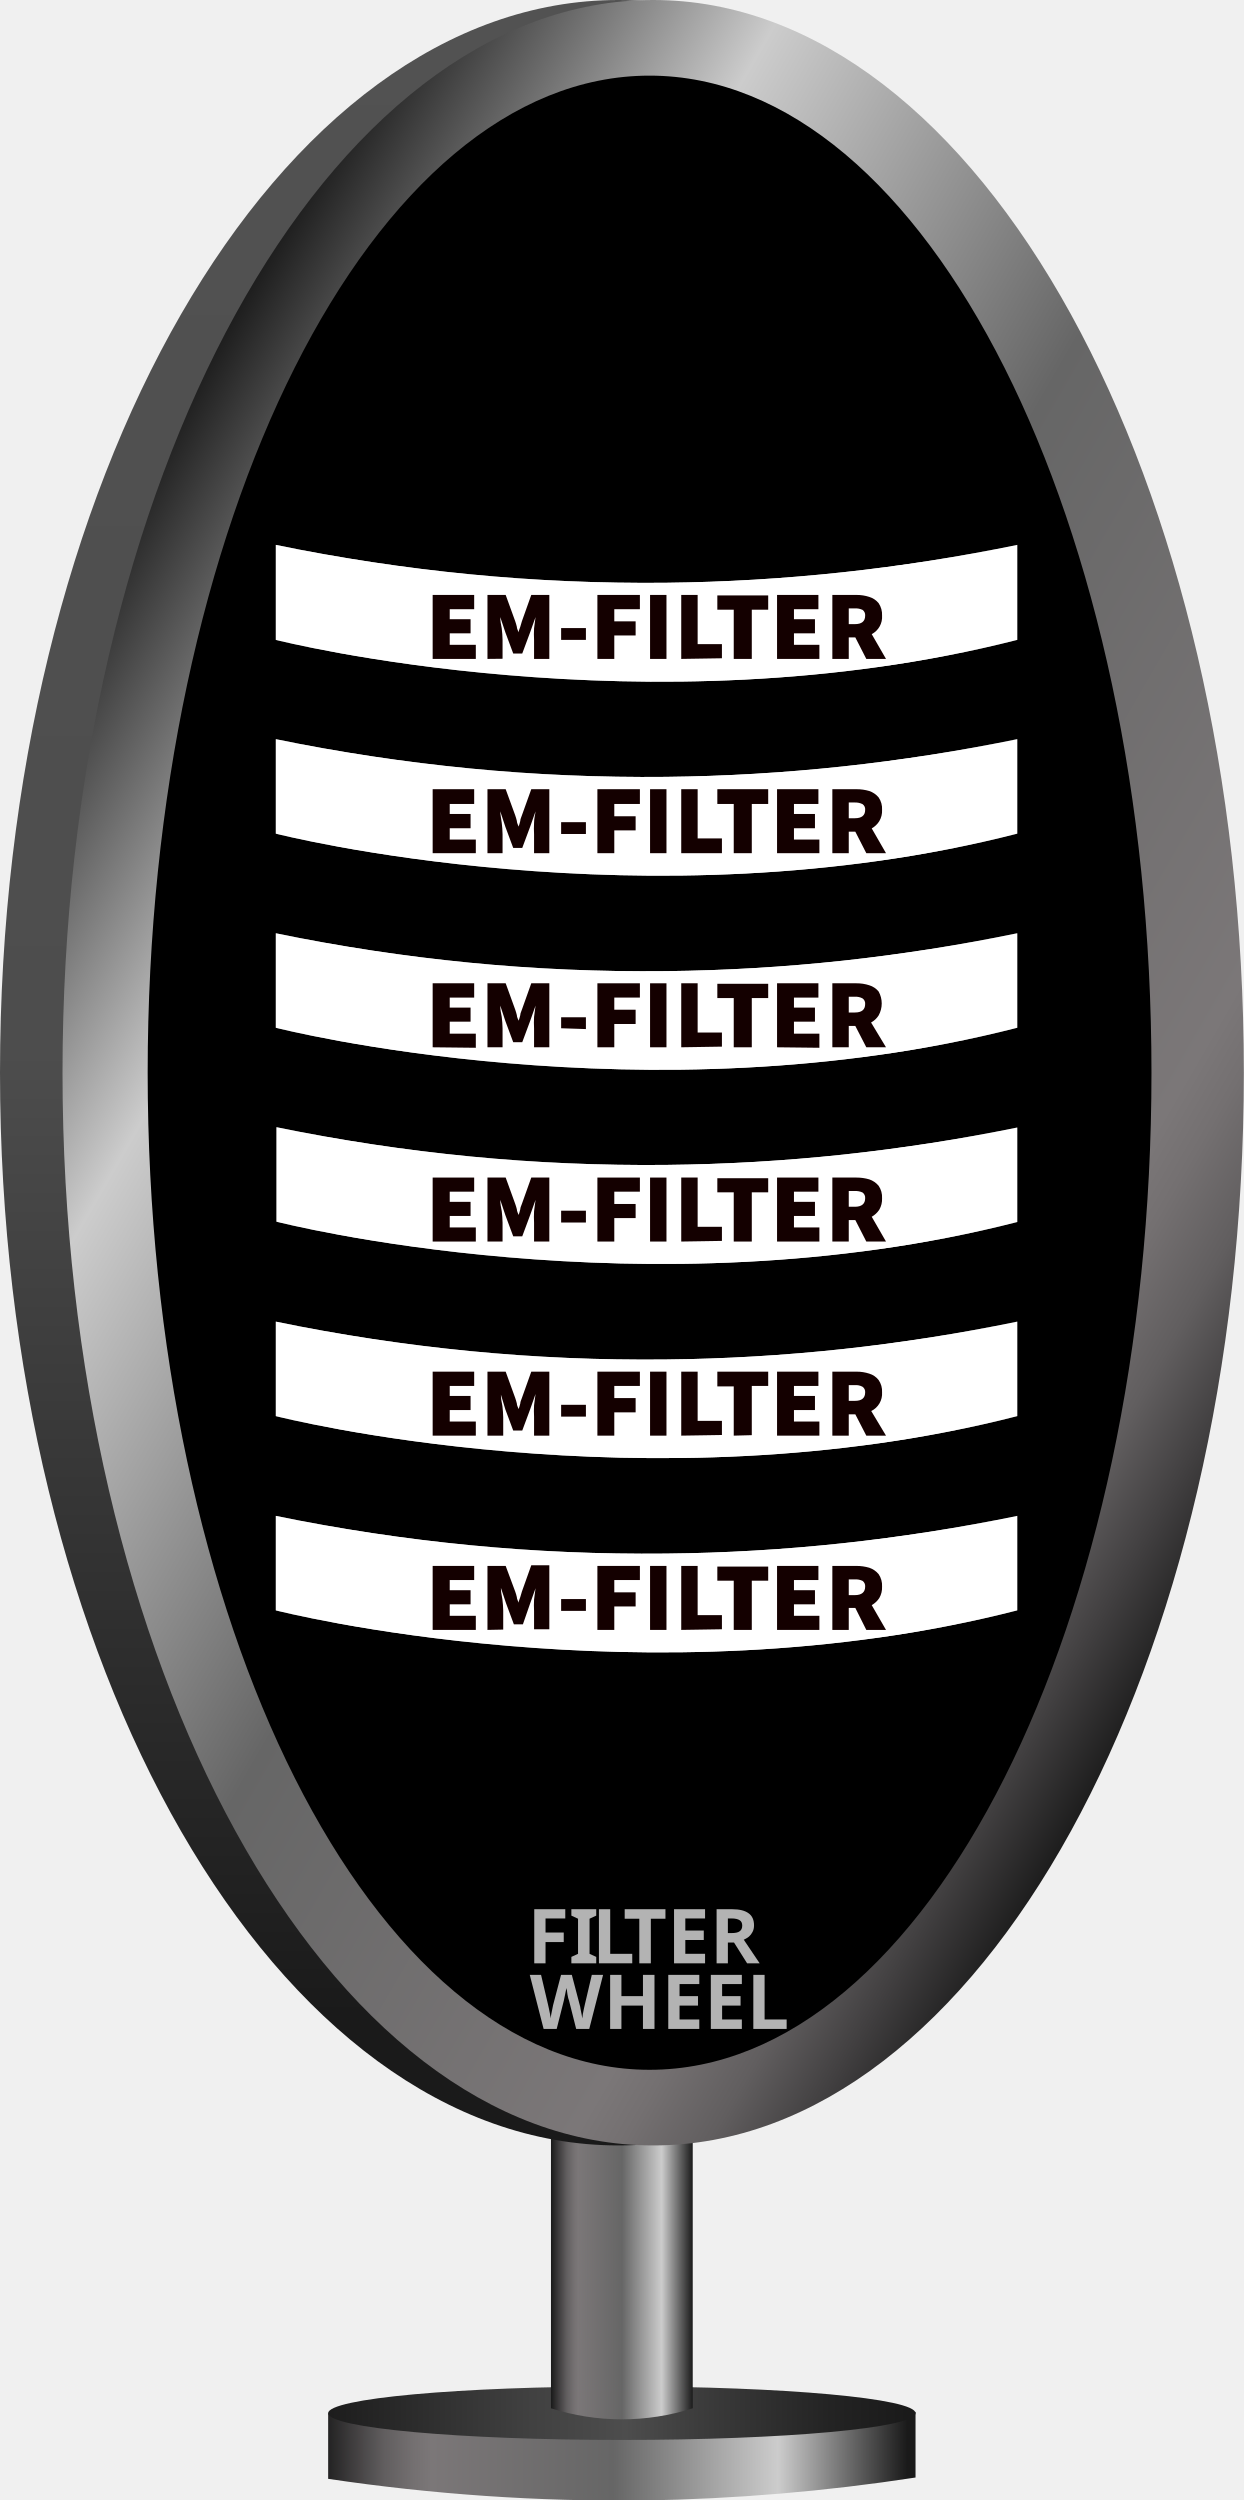
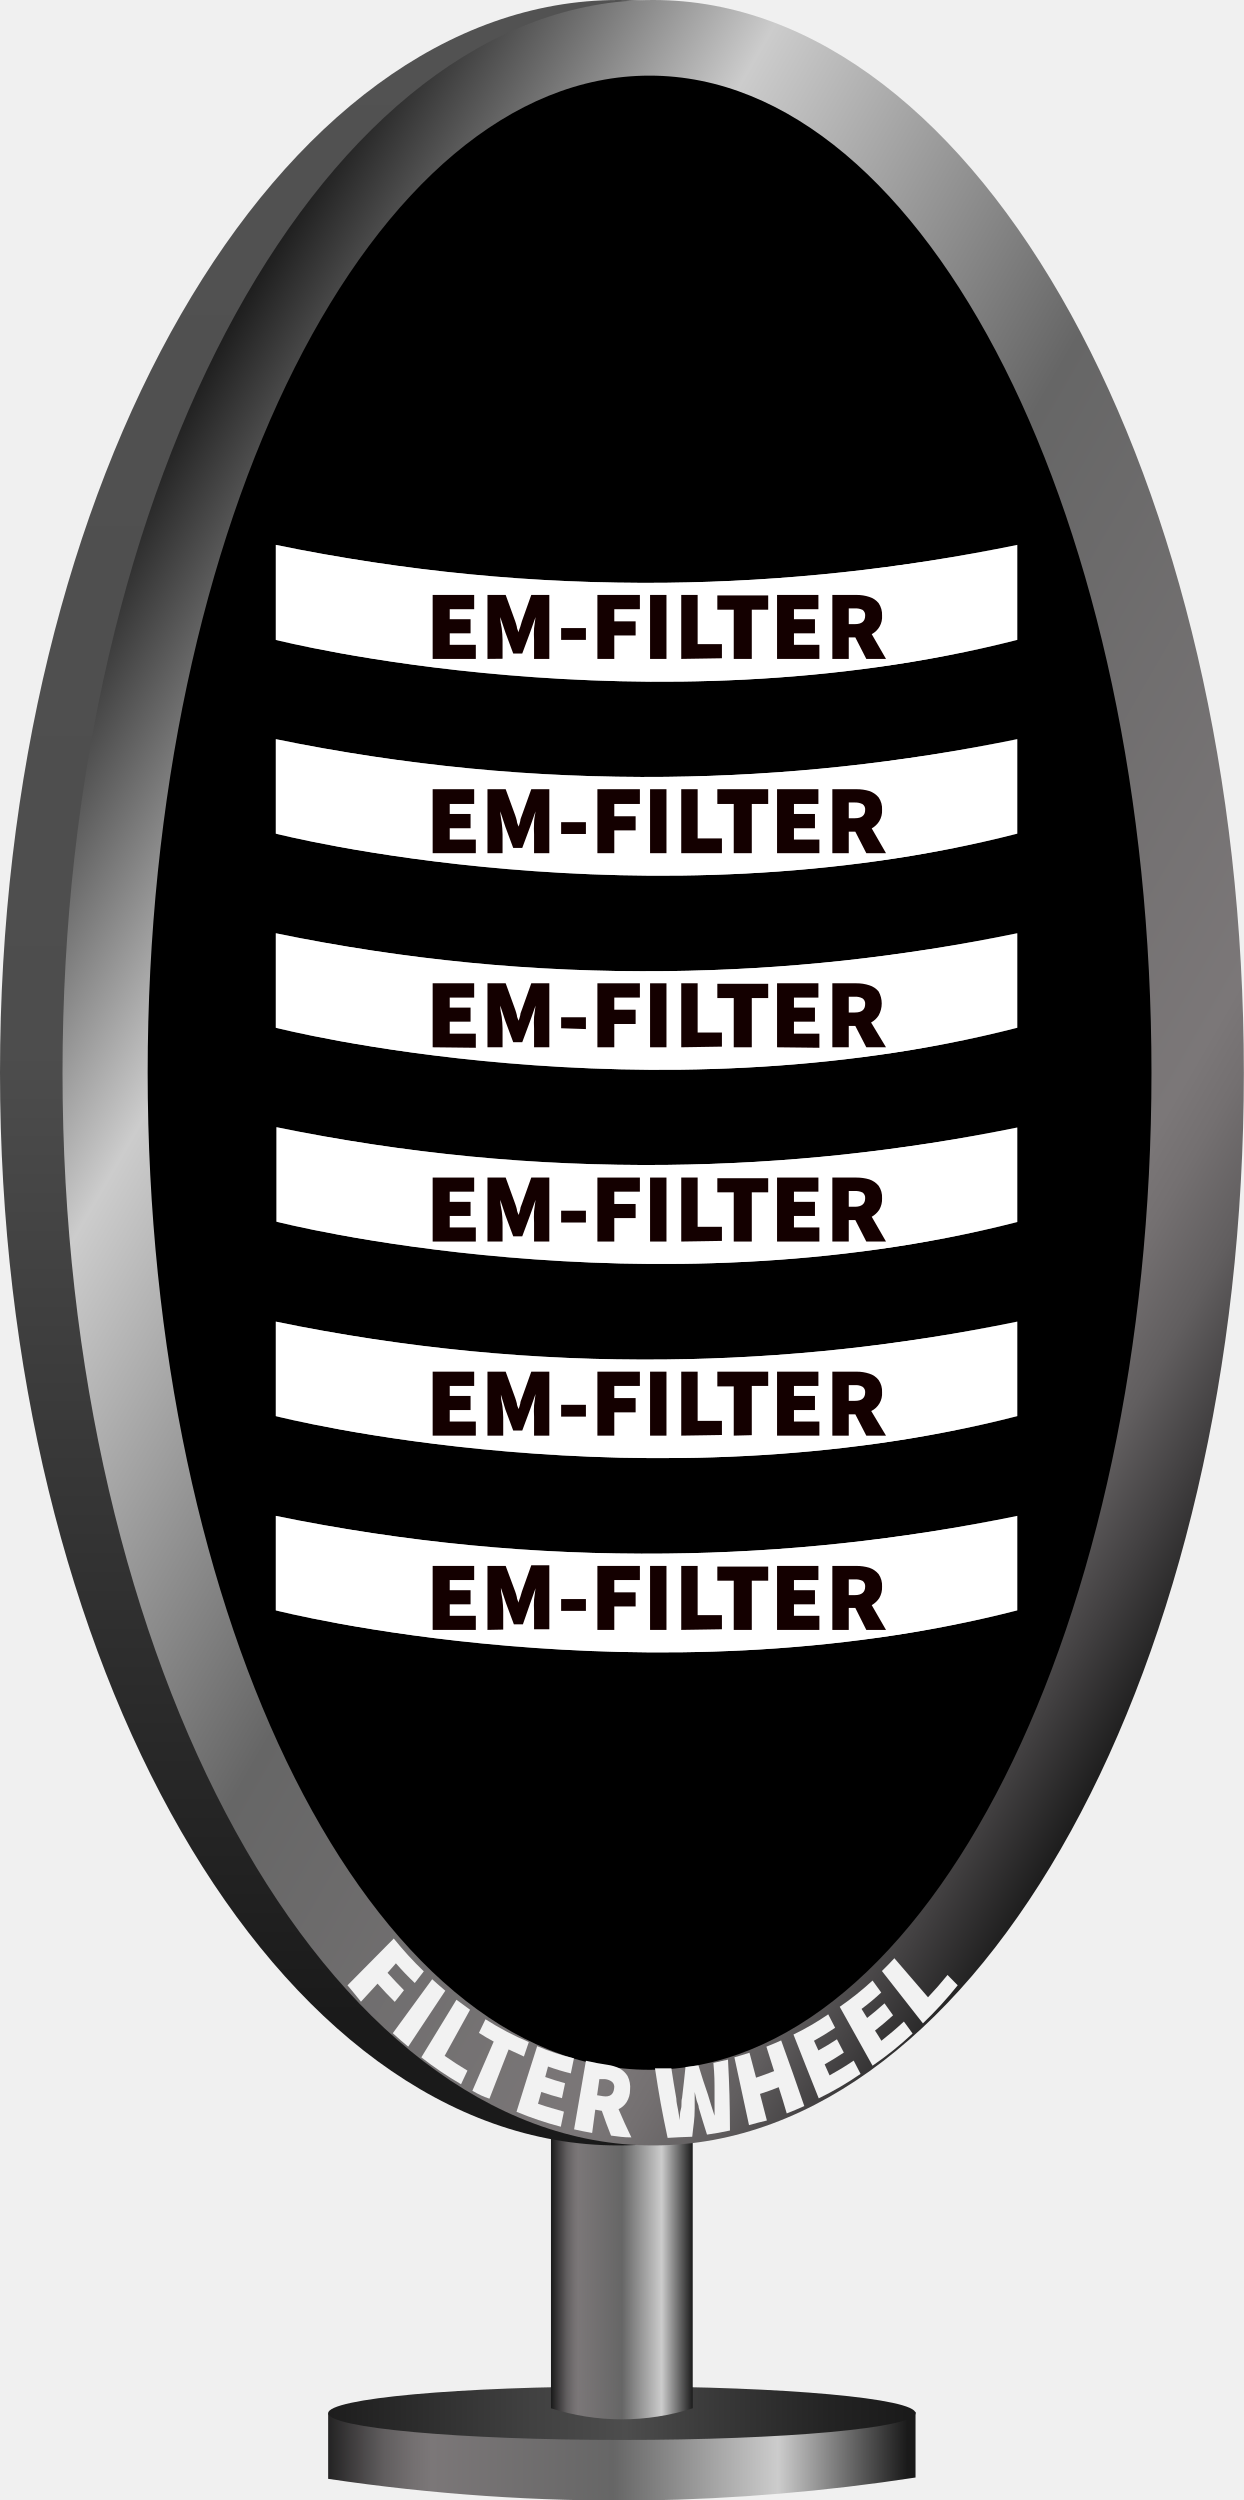
<svg xmlns="http://www.w3.org/2000/svg" xmlns:xlink="http://www.w3.org/1999/xlink" id="Layer_1" data-name="Layer 1" viewBox="0 0 75.8 152.37">
  <defs>
-     <style>.cls-1{fill:url(#linear-gradient);}.cls-2{fill:url(#linear-gradient-2);}.cls-3{fill:url(#linear-gradient-3);}.cls-4{fill:url(#linear-gradient-4);}.cls-5{fill:url(#linear-gradient-5);}.cls-6{fill:url(#linear-gradient-6);}.cls-7{fill:#fff;}.cls-8{fill:#140000;}.cls-9{fill:url(#linear-gradient-7);}.cls-10{fill:url(#linear-gradient-8);}.cls-11{fill:url(#linear-gradient-9);}.cls-12{fill:url(#linear-gradient-10);}.cls-13{fill:url(#linear-gradient-11);}.cls-14{font-size:4.63px;fill:#b3b3b3;font-family:Mada-Black, Mada;font-weight:800;}.cls-15{letter-spacing:-0.12em;}</style>
+     <style>.cls-1{fill:url(#linear-gradient);}.cls-2{fill:url(#linear-gradient-2);}.cls-3{fill:url(#linear-gradient-3);}.cls-4{fill:url(#linear-gradient-4);}.cls-5{fill:url(#linear-gradient-5);}.cls-6{fill:url(#linear-gradient-6);}.cls-7{fill:#fff;}.cls-8{fill:#140000;}.cls-9{fill:url(#linear-gradient-7);}.cls-10{fill:url(#linear-gradient-8);}.cls-11{fill:url(#linear-gradient-9);}.cls-12{fill:url(#linear-gradient-10);}.cls-13{fill:url(#linear-gradient-11);}.cls-14{fill:#f2f2f2;}</style>
    <linearGradient id="linear-gradient" x1="19.5" y1="149.73" x2="55.3" y2="149.73" gradientUnits="userSpaceOnUse">
      <stop offset="0" stop-color="#1a1a1a" />
      <stop offset="0.06" stop-color="#424041" />
      <stop offset="0.11" stop-color="#615e5f" />
      <stop offset="0.16" stop-color="#747071" />
      <stop offset="0.19" stop-color="#7b7778" />
      <stop offset="0.5" stop-color="#666" />
      <stop offset="0.78" stop-color="#ccc" />
      <stop offset="1" stop-color="#1a1a1a" />
    </linearGradient>
    <linearGradient id="linear-gradient-2" x1="19.5" y1="147.08" x2="55.3" y2="147.08" gradientUnits="userSpaceOnUse">
      <stop offset="0" stop-color="#1a1a1a" />
      <stop offset="0.02" stop-color="#1d1d1d" />
      <stop offset="0.35" stop-color="#404040" />
      <stop offset="0.52" stop-color="#4d4d4d" />
      <stop offset="0.64" stop-color="#3d3d3d" />
      <stop offset="0.87" stop-color="#232323" />
      <stop offset="1" stop-color="#1a1a1a" />
    </linearGradient>
    <linearGradient id="linear-gradient-3" x1="2502.07" y1="2652.88" x2="2510.71" y2="2652.88" gradientTransform="translate(-2468.49 -2515.22)" xlink:href="#linear-gradient" />
    <linearGradient id="linear-gradient-4" x1="37.68" y1="130.76" x2="37.68" gradientUnits="userSpaceOnUse">
      <stop offset="0.06" stop-color="#1a1a1a" />
      <stop offset="0.51" stop-color="#4d4d4d" />
      <stop offset="1" stop-color="#525252" />
    </linearGradient>
    <linearGradient id="linear-gradient-5" x1="79.29" y1="88.18" x2="0.32" y2="42.58" xlink:href="#linear-gradient" />
    <linearGradient id="linear-gradient-6" x1="-5181.07" y1="-1133.1" x2="-5181.07" y2="-1178.28" gradientTransform="matrix(0, -1, -1, 0, -1116.25, -5084.52)" gradientUnits="userSpaceOnUse">
      <stop offset="0.02" stop-color="#666" />
      <stop offset="0.02" stop-color="#6e6e6e" />
      <stop offset="0.05" stop-color="#999899" />
      <stop offset="0.07" stop-color="#b8b7b8" />
      <stop offset="0.09" stop-color="#cbcacb" />
      <stop offset="0.11" stop-color="#d2d1d2" />
      <stop offset="0.18" stop-color="#c5c4c5" />
      <stop offset="0.29" stop-color="#979696" />
      <stop offset="0.33" stop-color="#919090" />
      <stop offset="0.5" stop-color="#f2f2f2" />
      <stop offset="0.78" stop-color="#c9c8c8" />
      <stop offset="0.85" stop-color="#fff" />
      <stop offset="1" stop-color="#4d4d4d" />
    </linearGradient>
    <linearGradient id="linear-gradient-7" x1="-5169.24" y1="-1133.1" x2="-5169.24" y2="-1178.28" xlink:href="#linear-gradient-6" />
    <linearGradient id="linear-gradient-8" x1="-5157.4" y1="-1133.1" x2="-5157.4" y2="-1178.28" xlink:href="#linear-gradient-6" />
    <linearGradient id="linear-gradient-9" x1="-5145.57" y1="-1133.1" x2="-5145.57" y2="-1178.28" xlink:href="#linear-gradient-6" />
    <linearGradient id="linear-gradient-10" x1="-5133.73" y1="-1133.1" x2="-5133.73" y2="-1178.28" xlink:href="#linear-gradient-6" />
    <linearGradient id="linear-gradient-11" x1="-5121.9" y1="-1133.1" x2="-5121.9" y2="-1178.28" xlink:href="#linear-gradient-6" />
  </defs>
  <path class="cls-1" d="M20,147.08v4a121.27,121.27,0,0,0,19.23,1.32A122.1,122.1,0,0,0,55.8,151v-4a116,116,0,0,1-16.91,1.32h-.33A127.24,127.24,0,0,1,20,147.08Z" />
  <ellipse class="cls-2" cx="37.9" cy="147.08" rx="17.9" ry="1.63" />
  <path class="cls-3" d="M42.22,127.86v18.92a14.18,14.18,0,0,1-8.64,0V127.86Z" />
  <ellipse class="cls-4" cx="37.68" cy="65.38" rx="37.68" ry="65.38" />
  <ellipse class="cls-5" cx="39.81" cy="65.38" rx="36" ry="65.38" />
  <ellipse cx="39.59" cy="65.38" rx="30.59" ry="60.77" />
  <path class="cls-6" d="M62,98.15V92.39a111.18,111.18,0,0,1-21.41,2.3,112,112,0,0,1-23.78-2.3v5.76S39.45,103.91,62,98.15Z" />
  <path class="cls-7" d="M62,98.15V92.39a111.18,111.18,0,0,1-21.41,2.3,112,112,0,0,1-23.78-2.3v5.76S39.45,103.91,62,98.15Z" />
  <path class="cls-8" d="M26.37,99.34v-3.9H28.9v.86H27.41v.62h1.27v.86H27.41v.7H29v.86Z" />
  <path class="cls-8" d="M29.71,99.34v-3.9h1.11L31.4,97a2.75,2.75,0,0,1,.1.34c0,.11.07.23.11.34h0c0-.11.07-.23.1-.34s.07-.24.1-.34l.57-1.6h1.1v3.9h-.93V98.19a6.28,6.28,0,0,1,0-.7q.06-.4.09-.69h0l-.33.93L31.87,99h-.55l-.48-1.29-.31-.93h0q0,.28.09.69a6.55,6.55,0,0,1,.05.7v1.15Z" />
  <path class="cls-8" d="M34.2,98.18v-.72h1.51v.72Z" />
  <path class="cls-8" d="M36.41,99.34v-3.9H39v.86H37.44v.75h1.3v.86h-1.3v1.43Z" />
  <path class="cls-8" d="M39.62,99.34v-3.9h1v3.9Z" />
  <path class="cls-8" d="M41.52,99.34v-3.9h1v3H44v.86Z" />
  <path class="cls-8" d="M44.72,99.34v-3h-1v-.86h3.1v.86h-1v3Z" />
  <path class="cls-8" d="M47.36,99.34v-3.9h2.52v.86H48.39v.62h1.28v.86H48.39v.7h1.55v.86Z" />
  <path class="cls-8" d="M51.73,99.34h-1v-3.9h1.47a2.77,2.77,0,0,1,.78.11,1.27,1.27,0,0,1,.57.39,1.23,1.23,0,0,1,.21.76,1.28,1.28,0,0,1-.17.7,1.35,1.35,0,0,1-.46.43L54,99.34H52.8L52.13,98h-.4Zm0-2.12h.37c.42,0,.63-.18.63-.52a.39.39,0,0,0-.16-.35,1,1,0,0,0-.47-.09h-.37Z" />
  <path class="cls-9" d="M62,86.31V80.55a111.1,111.1,0,0,1-21.41,2.31,111.23,111.23,0,0,1-23.78-2.31v5.76S39.45,92.07,62,86.31Z" />
  <path class="cls-7" d="M62,86.31V80.55a111.1,111.1,0,0,1-21.41,2.31,111.23,111.23,0,0,1-23.78-2.31v5.76S39.45,92.07,62,86.31Z" />
  <path class="cls-8" d="M26.37,87.5V83.6H28.9v.87H27.41v.61h1.27v.86H27.41v.7H29v.86Z" />
  <path class="cls-8" d="M29.71,87.5V83.6h1.11l.58,1.6a3.37,3.37,0,0,1,.1.34c0,.12.07.23.11.34h0a3.37,3.37,0,0,0,.1-.34c0-.12.07-.23.1-.34l.57-1.6h1.1v3.9h-.93V86.35a6.28,6.28,0,0,1,0-.7q.06-.39.09-.69h0l-.33.94-.48,1.29h-.55l-.48-1.29L30.53,85h0q0,.3.09.69a6.55,6.55,0,0,1,.05.7V87.5Z" />
  <path class="cls-8" d="M34.2,86.34v-.72h1.51v.72Z" />
  <path class="cls-8" d="M36.41,87.5V83.6H39v.87H37.44v.74h1.3v.87h-1.3V87.5Z" />
  <path class="cls-8" d="M39.62,87.5V83.6h1v3.9Z" />
  <path class="cls-8" d="M41.52,87.5V83.6h1v3H44v.86Z" />
  <path class="cls-8" d="M44.72,87.5v-3h-1V83.6h3.1v.87h-1v3Z" />
  <path class="cls-8" d="M47.36,87.5V83.6h2.52v.87H48.39v.61h1.28v.86H48.39v.7h1.55v.86Z" />
  <path class="cls-8" d="M51.73,87.5h-1V83.6h1.47a2.45,2.45,0,0,1,.78.12,1.13,1.13,0,0,1,.57.39,1.19,1.19,0,0,1,.21.75A1.18,1.18,0,0,1,53.1,86L54,87.5H52.8l-.67-1.3h-.4Zm0-2.12h.37c.42,0,.63-.17.63-.52a.38.38,0,0,0-.16-.34.86.86,0,0,0-.47-.1h-.37Z" />
  <path class="cls-10" d="M62,74.48V68.72A112,112,0,0,1,40.63,71a112,112,0,0,1-23.78-2.3v5.76S39.45,80.24,62,74.48Z" />
  <path class="cls-7" d="M62,74.48V68.72A112,112,0,0,1,40.63,71a112,112,0,0,1-23.78-2.3v5.76S39.45,80.24,62,74.48Z" />
  <path class="cls-8" d="M26.37,75.67v-3.9H28.9v.86H27.41v.62h1.27v.86H27.41v.7H29v.86Z" />
  <path class="cls-8" d="M29.71,75.67v-3.9h1.11l.58,1.6a3.18,3.18,0,0,1,.1.33c0,.12.07.24.11.35h0a3.57,3.57,0,0,0,.1-.35c0-.11.07-.23.1-.33l.57-1.6h1.1v3.9h-.93V74.52a6.16,6.16,0,0,1,0-.7q.06-.41.09-.69h0l-.33.93-.48,1.29h-.55l-.48-1.29-.31-.93h0q0,.28.09.69a6.38,6.38,0,0,1,.05.7v1.15Z" />
  <path class="cls-8" d="M34.2,74.51v-.72h1.51v.72Z" />
  <path class="cls-8" d="M36.41,75.67v-3.9H39v.86H37.44v.75h1.3v.86h-1.3v1.43Z" />
  <path class="cls-8" d="M39.62,75.67v-3.9h1v3.9Z" />
  <path class="cls-8" d="M41.52,75.67v-3.9h1v3H44v.86Z" />
  <path class="cls-8" d="M44.72,75.67v-3h-1v-.86h3.1v.86h-1v3Z" />
  <path class="cls-8" d="M47.36,75.67v-3.9h2.52v.86H48.39v.62h1.28v.86H48.39v.7h1.55v.86Z" />
  <path class="cls-8" d="M51.73,75.67h-1v-3.9h1.47a2.77,2.77,0,0,1,.78.11,1.27,1.27,0,0,1,.57.39,1.23,1.23,0,0,1,.21.76,1.28,1.28,0,0,1-.17.7,1.35,1.35,0,0,1-.46.43L54,75.67H52.8l-.67-1.31h-.4Zm0-2.12h.37c.42,0,.63-.18.63-.52a.39.39,0,0,0-.16-.35,1,1,0,0,0-.47-.09h-.37Z" />
  <path class="cls-11" d="M62,62.64V56.88a111.1,111.1,0,0,1-21.41,2.31,111.23,111.23,0,0,1-23.78-2.31v5.76S39.45,68.4,62,62.64Z" />
  <path class="cls-7" d="M62,62.64V56.88a111.1,111.1,0,0,1-21.41,2.31,111.23,111.23,0,0,1-23.78-2.31v5.76S39.45,68.4,62,62.64Z" />
  <path class="cls-8" d="M26.37,63.83v-3.9H28.9v.87H27.41v.61h1.27v.86H27.41V63H29v.86Z" />
  <path class="cls-8" d="M29.71,63.83v-3.9h1.11l.58,1.6a3.37,3.37,0,0,1,.1.34c0,.12.07.23.11.34h0a3.37,3.37,0,0,0,.1-.34c0-.12.07-.23.1-.34l.57-1.6h1.1v3.9h-.93V62.68a6.28,6.28,0,0,1,0-.7q.06-.39.09-.69h0l-.33.94-.48,1.29h-.55l-.48-1.29-.31-.94h0q0,.3.09.69a6.55,6.55,0,0,1,.05.7v1.15Z" />
  <path class="cls-8" d="M34.2,62.67V62h1.51v.72Z" />
  <path class="cls-8" d="M36.41,63.83v-3.9H39v.87H37.44v.74h1.3v.87h-1.3v1.42Z" />
  <path class="cls-8" d="M39.62,63.83v-3.9h1v3.9Z" />
  <path class="cls-8" d="M41.52,63.83v-3.9h1v3H44v.86Z" />
  <path class="cls-8" d="M44.72,63.83v-3h-1v-.87h3.1v.87h-1v3Z" />
  <path class="cls-8" d="M47.36,63.83v-3.9h2.52v.87H48.39v.61h1.28v.86H48.39V63h1.55v.86Z" />
  <path class="cls-8" d="M51.73,63.83h-1v-3.9h1.47a2.45,2.45,0,0,1,.78.12,1.18,1.18,0,0,1,.57.38,1.5,1.5,0,0,1,0,1.46,1.26,1.26,0,0,1-.46.43L54,63.83H52.8l-.67-1.3h-.4Zm0-2.12h.37c.42,0,.63-.17.63-.52a.38.38,0,0,0-.16-.34.86.86,0,0,0-.47-.1h-.37Z" />
  <path class="cls-12" d="M62,50.81V45.05a112,112,0,0,1-21.41,2.3,112,112,0,0,1-23.78-2.3v5.76S39.45,56.57,62,50.81Z" />
  <path class="cls-7" d="M62,50.81V45.05a112,112,0,0,1-21.41,2.3,112,112,0,0,1-23.78-2.3v5.76S39.45,56.57,62,50.81Z" />
  <path class="cls-8" d="M26.37,52V48.1H28.9V49H27.41v.61h1.27v.87H27.41v.69H29V52Z" />
  <path class="cls-8" d="M29.71,52V48.1h1.11l.58,1.59a3.37,3.37,0,0,1,.1.34c0,.12.07.24.11.35h0a3.57,3.57,0,0,0,.1-.35c0-.12.07-.23.1-.34l.57-1.59h1.1V52h-.93V50.85a6.16,6.16,0,0,1,0-.7c0-.27.07-.5.09-.7h0l-.33.94-.48,1.29h-.55l-.48-1.29-.31-.94h0c0,.2.06.43.09.7a6.38,6.38,0,0,1,.05.7V52Z" />
  <path class="cls-8" d="M34.2,50.83v-.72h1.51v.72Z" />
  <path class="cls-8" d="M36.41,52V48.1H39V49H37.44v.75h1.3v.86h-1.3V52Z" />
  <path class="cls-8" d="M39.62,52V48.1h1V52Z" />
  <path class="cls-8" d="M41.52,52V48.1h1v3H44V52Z" />
  <path class="cls-8" d="M44.72,52V49h-1V48.1h3.1V49h-1v3Z" />
  <path class="cls-8" d="M47.36,52V48.1h2.52V49H48.39v.61h1.28v.87H48.39v.69h1.55V52Z" />
  <path class="cls-8" d="M51.73,52h-1V48.1h1.47a2.77,2.77,0,0,1,.78.11,1.27,1.27,0,0,1,.57.39,1.21,1.21,0,0,1,.21.76,1.22,1.22,0,0,1-.17.69,1.29,1.29,0,0,1-.46.44L54,52H52.8l-.67-1.31h-.4Zm0-2.13h.37q.63,0,.63-.51a.38.38,0,0,0-.16-.35,1,1,0,0,0-.47-.1h-.37Z" />
  <path class="cls-13" d="M62,39V33.21a111.9,111.9,0,0,1-21.41,2.31,111.88,111.88,0,0,1-23.78-2.31V39S39.45,44.73,62,39Z" />
  <path class="cls-7" d="M62,39V33.21a111.9,111.9,0,0,1-21.41,2.31,111.88,111.88,0,0,1-23.78-2.31V39S39.45,44.73,62,39Z" />
  <path class="cls-8" d="M26.37,40.16v-3.9H28.9v.87H27.41v.61h1.27v.86H27.41v.7H29v.86Z" />
  <path class="cls-8" d="M29.71,40.16v-3.9h1.11l.58,1.6a3.37,3.37,0,0,1,.1.34c0,.11.07.23.11.34h0c0-.11.07-.23.1-.34s.07-.23.1-.34l.57-1.6h1.1v3.9h-.93V39a6.28,6.28,0,0,1,0-.7q.06-.41.09-.69h0l-.33.93-.48,1.29h-.55l-.48-1.29-.31-.93h0q0,.29.09.69a6.55,6.55,0,0,1,.05.7v1.15Z" />
  <path class="cls-8" d="M34.2,39v-.72h1.51V39Z" />
  <path class="cls-8" d="M36.41,40.16v-3.9H39v.87H37.44v.74h1.3v.86h-1.3v1.43Z" />
  <path class="cls-8" d="M39.62,40.16v-3.9h1v3.9Z" />
  <path class="cls-8" d="M41.52,40.16v-3.9h1v3H44v.86Z" />
  <path class="cls-8" d="M44.72,40.16v-3h-1v-.87h3.1v.87h-1v3Z" />
  <path class="cls-8" d="M47.36,40.16v-3.9h2.52v.87H48.39v.61h1.28v.86H48.39v.7h1.55v.86Z" />
  <path class="cls-8" d="M51.73,40.16h-1v-3.9h1.47a2.45,2.45,0,0,1,.78.12,1.18,1.18,0,0,1,.57.38,1.25,1.25,0,0,1,.21.76,1.18,1.18,0,0,1-.63,1.13L54,40.16H52.8l-.67-1.31h-.4Zm0-2.12h.37c.42,0,.63-.17.63-.52a.39.39,0,0,0-.16-.35,1,1,0,0,0-.47-.09h-.37Z" />
-   <text class="cls-14" transform="translate(32.14 119.66)">FI<tspan class="cls-15" x="3.94" y="0">L</tspan>
-     <tspan x="5.84" y="0">TER </tspan>
-     <tspan x="0.15" y="4">WHEEL</tspan>
-   </text>
+   <path class="cls-14" d="M21.18,121,24,118.15a20.8,20.8,0,0,0,1.83,2l-.55.71a16.46,16.46,0,0,1-1.15-1.2l-.51.58c.4.44.6.65,1,1.06-.22.28-.33.43-.56.71-.43-.43-.64-.65-1.05-1.11L22,122C21.69,121.61,21.52,121.41,21.18,121Z" />
+   <path class="cls-14" d="M23.94,123.92l2.4-3.29c.32.29.48.43.8.7l-2.26,3.41C24.5,124.42,24.31,124.26,23.94,123.92Z" />
+   <path class="cls-14" d="M25.68,125.39c.86-1.41,1.28-2.11,2.14-3.51l.83.61L27.1,125.3c.55.38.83.56,1.39.9-.15.33-.23.5-.39.83A21,21,0,0,1,25.68,125.39Z" />
+   <path class="cls-14" d="M28.79,127.43l1.3-3c-.37-.2-.55-.31-.9-.53l.4-.83a17.11,17.11,0,0,0,2.64,1.39l-.3.88-.93-.43-1.17,3C29.41,127.77,29.2,127.66,28.79,127.43Z" />
+   <path class="cls-14" d="M31.48,128.71c.5-1.61.75-2.41,1.26-4a14,14,0,0,0,2.24.74c-.08.37-.12.56-.19.92a13.86,13.86,0,0,1-1.39-.42l-.17.64c.48.17.73.24,1.21.38-.08.36-.11.55-.19.91-.51-.14-.76-.21-1.26-.38l-.2.72c.63.22,1,.31,1.58.48-.08.36-.11.55-.19.92A20.79,20.79,0,0,1,31.48,128.71Z" />
+   <path class="cls-14" d="M36.09,130c-.44-.08-.66-.12-1.1-.22.29-1.67.43-2.51.72-4.18.54.12.81.17,1.34.25a2.49,2.49,0,0,1,.7.21,1.33,1.33,0,0,1,.5.47,1.53,1.53,0,0,1,.15.85,1.38,1.38,0,0,1-.21.74,1.19,1.19,0,0,1-.49.43c.29.69.44,1,.78,1.72-.5,0-.75-.05-1.24-.11-.24-.6-.35-.91-.56-1.51l-.4-.07C36.2,129.16,36.16,129.44,36.09,130Zm.3-2.3.37.06c.41.06.63-.1.67-.48a.41.41,0,0,0-.12-.39.82.82,0,0,0-.43-.17l-.35,0C36.48,127.09,36.45,127.3,36.39,127.71Z" />
+   <path class="cls-14" d="M40.69,130.3c-.36-1.69-.51-2.54-.77-4.24.39,0,.58,0,1,0,.11.73.17,1.1.3,1.84,0,.22.06.44.1.66s.07.44.11.66h0c0-.22,0-.45.07-.68s0-.45.07-.67c.09-.75.13-1.13.21-1.89l.79-.1c.22.72.33,1.08.58,1.79.06.2.13.41.19.63l.21.65h0l0-.68,0-.67c0-.75,0-1.12-.07-1.87l.89-.2c.09,1.72.11,2.59.12,4.32-.56.12-.84.17-1.4.25-.21-.65-.31-1-.5-1.63,0-.16-.1-.32-.14-.49s-.07-.32-.11-.48h0c0,.16,0,.33,0,.5s0,.34,0,.51c0,.69-.08,1-.15,1.72C41.52,130.25,41.24,130.27,40.69,130.3Z" />
+   <path class="cls-14" d="M45.65,129.52c-.35-1.65-.53-2.48-.89-4.13.37-.11.56-.16.92-.28l.4,1.52c.44-.15.66-.23,1.1-.4-.19-.6-.28-.9-.47-1.49.37-.15.55-.22.9-.38.57,1.58.85,2.37,1.41,4-.43.19-.64.28-1.07.45-.19-.64-.29-1-.49-1.6-.45.18-.68.26-1.14.41l.42,1.62C46.31,129.34,46.09,129.4,45.65,129.52Z" />
+   <path class="cls-14" d="M49.9,127.89c-.62-1.56-.93-2.33-1.54-3.89a16.19,16.19,0,0,0,2.12-1.23l.42.82c-.5.33-.76.49-1.29.79.11.23.16.35.27.59.46-.26.69-.39,1.13-.68l.42.81c-.46.3-.7.45-1.17.72l.3.67c.59-.33.89-.51,1.47-.9l.42.81A19.45,19.45,0,0,1,49.9,127.89Z" />
+   <path class="cls-14" d="M53.18,125.9l-2-3.59a18.25,18.25,0,0,0,2-1.6l.53.73c-.47.43-.71.63-1.2,1l.34.55c.43-.34.64-.52,1.06-.89l.52.73c-.43.39-.65.57-1.1.93.16.24.24.37.39.62.56-.45.84-.68,1.37-1.17.22.29.32.44.53.73A20.7,20.7,0,0,1,53.18,125.9Z" />
+   <path class="cls-14" d="M56.25,123.32l-2.5-3.19c.31-.3.46-.46.76-.78l2.05,2.38c.49-.52.73-.8,1.19-1.36l.62.63A23.65,23.65,0,0,1,56.25,123.32Z" />
</svg>
